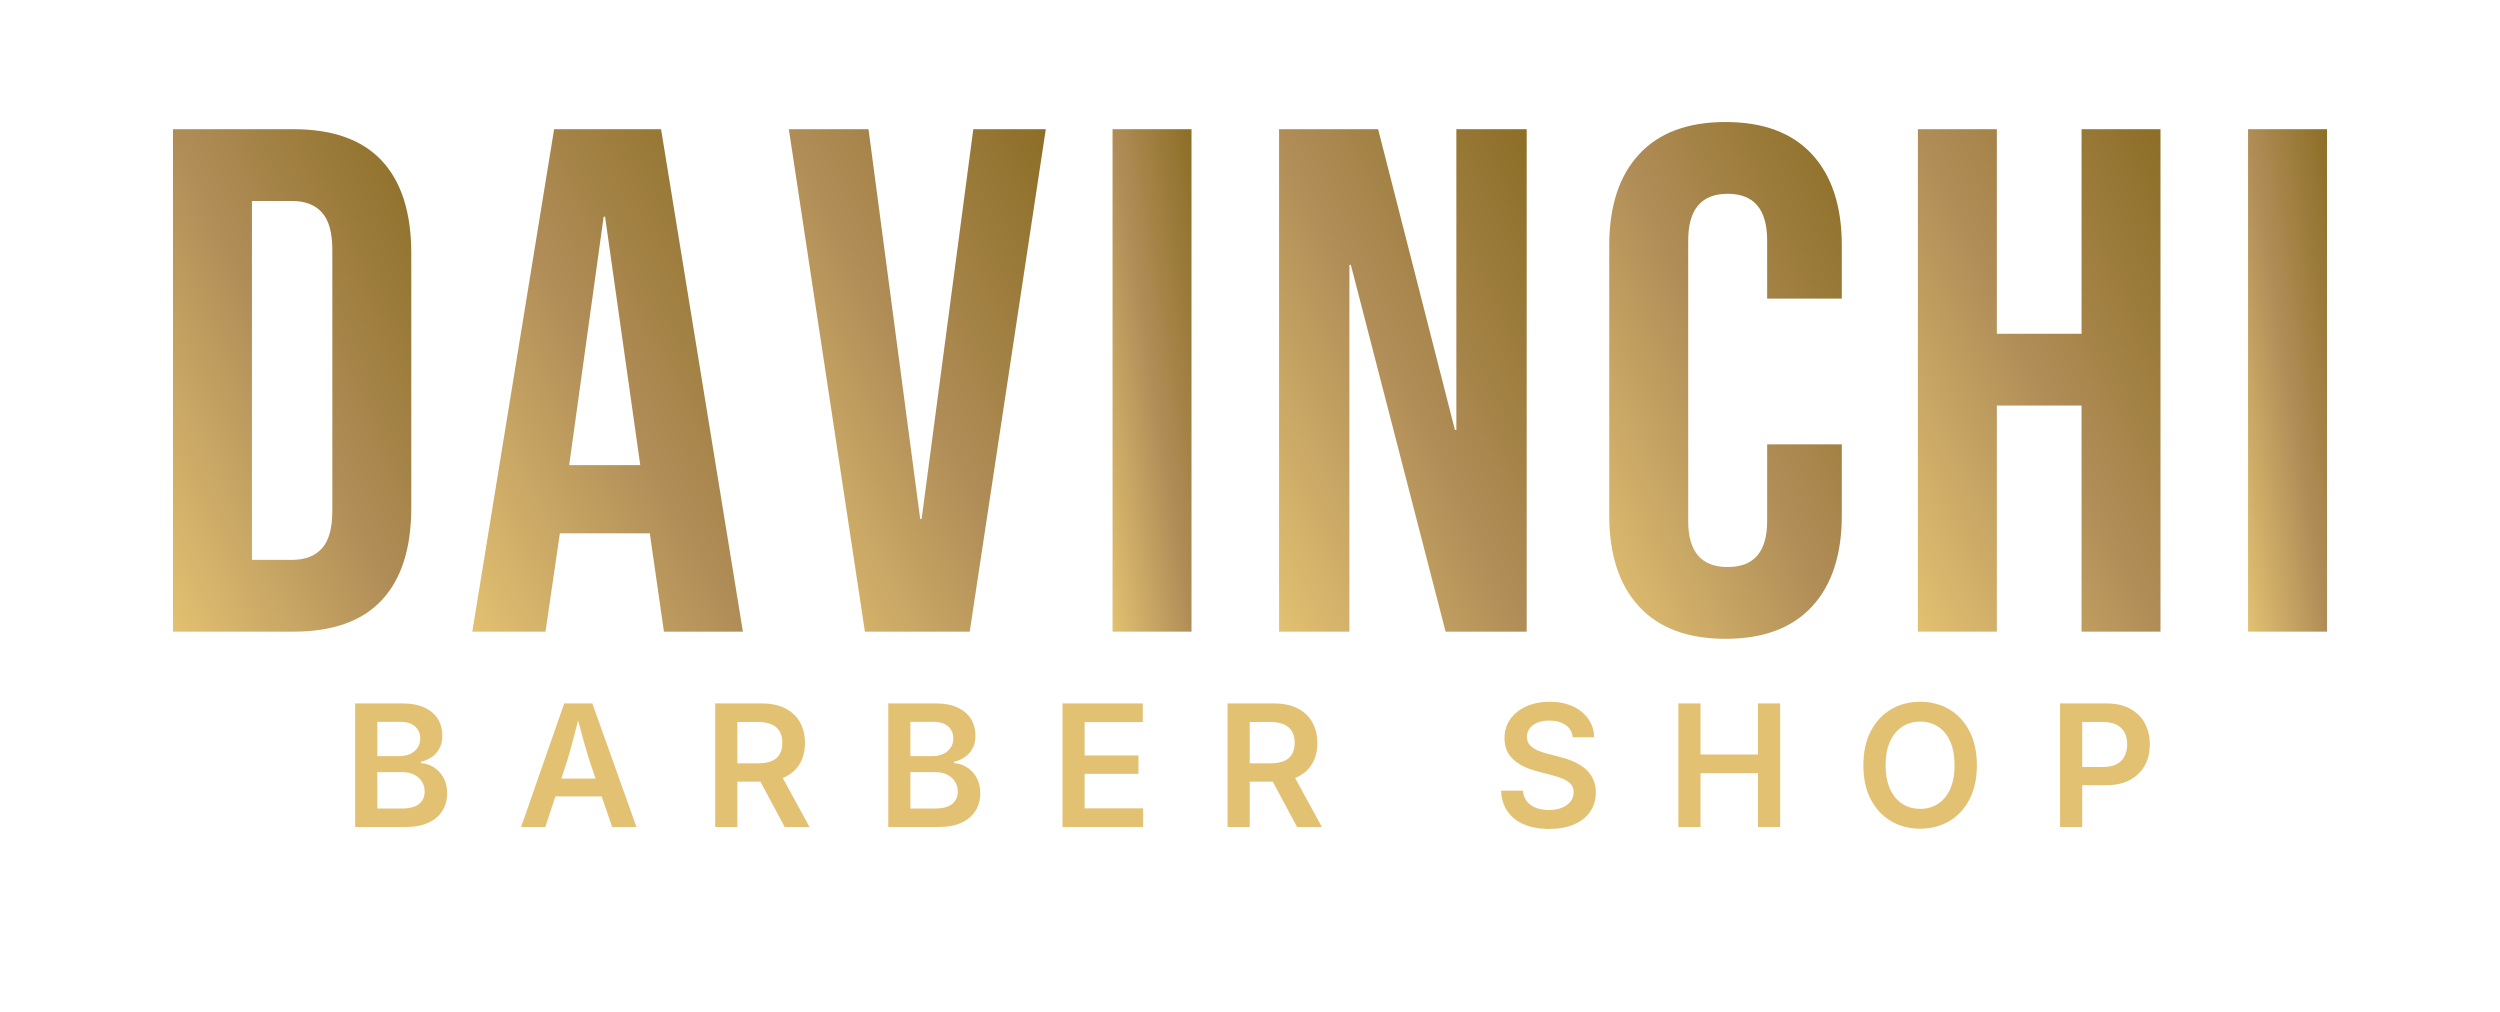
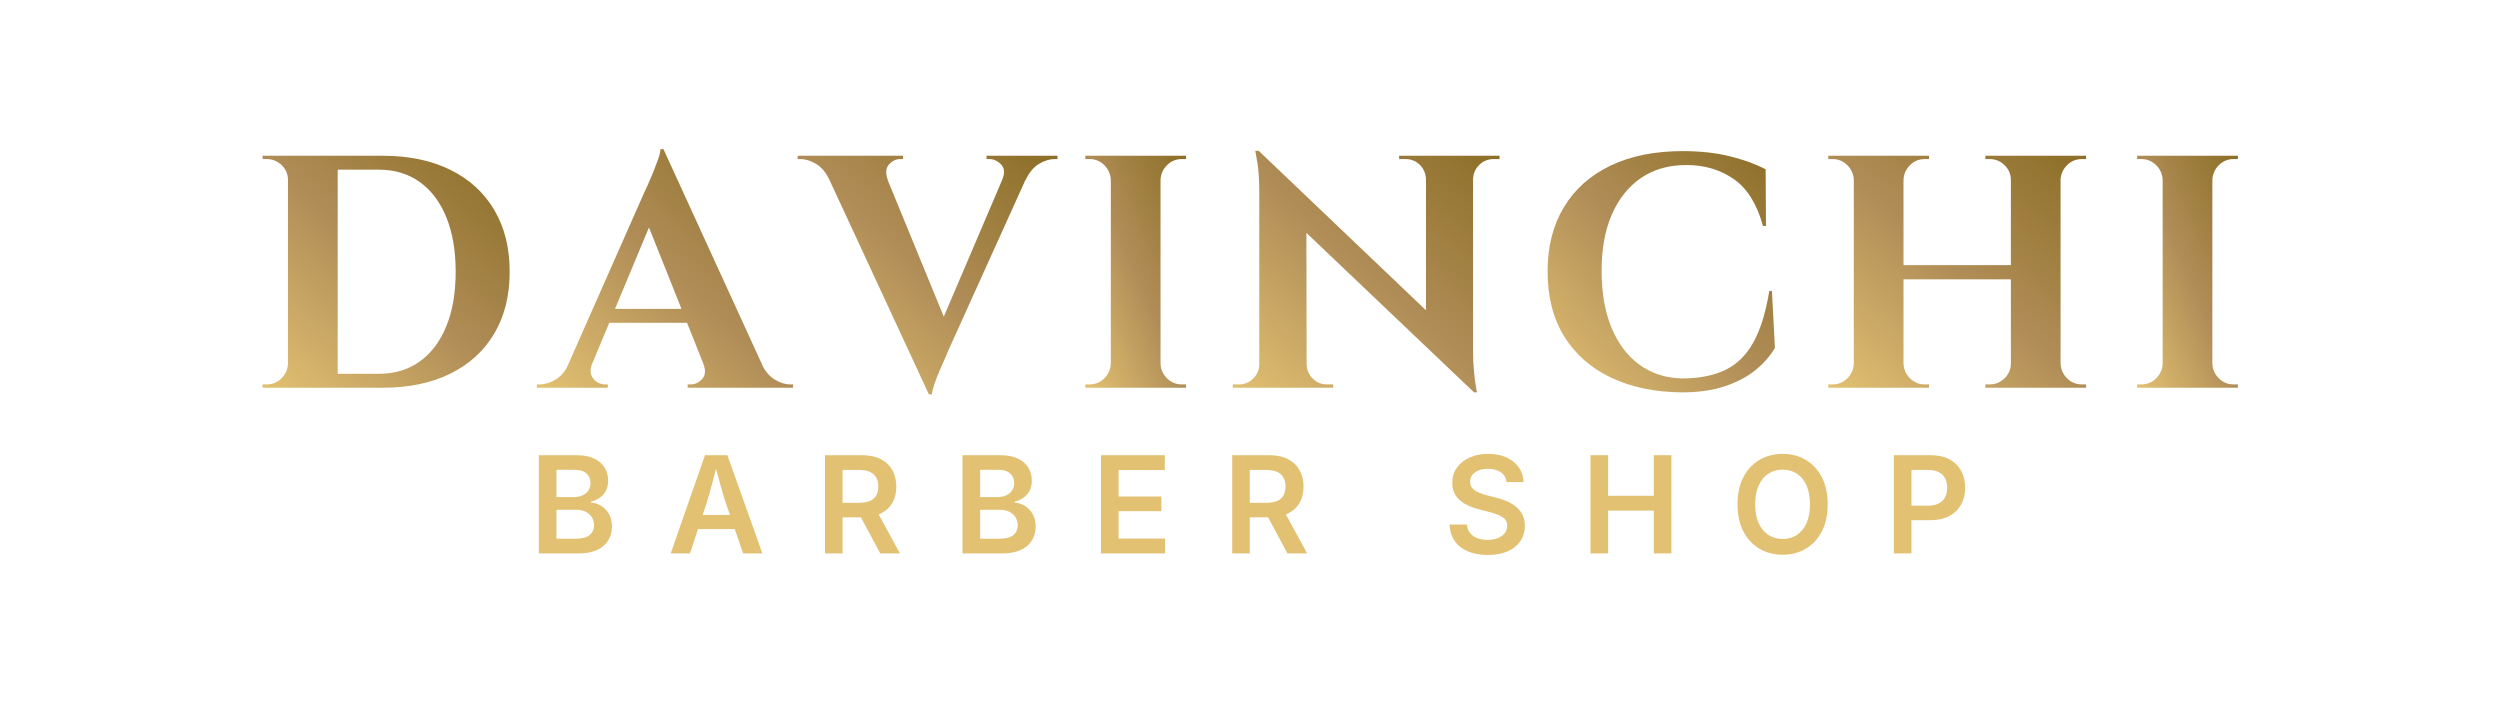
- <svg xmlns="http://www.w3.org/2000/svg" viewBox="0 0 3483 1409" width="3483" height="1409">
+ <svg xmlns="http://www.w3.org/2000/svg" viewBox="0 0 7544 2125" width="7544" height="2125">
  <defs>
    <linearGradient id="goldGrad" x1="0%" y1="0%" x2="100%" y2="100%">
      <stop offset="0%" stop-color="#E2C172" />
      <stop offset="50%" stop-color="#B08D57" />
      <stop offset="100%" stop-color="#8C6E26" />
    </linearGradient>
  </defs>
-   <g transform="translate(200, 880) scale(1, -1)">
+   <g transform="translate(750, 1170) scale(1, -1)">
    <g transform="translate(0, 0)">
-       <path d="M41 700H209Q291 700 332.0 656.0Q373 612 373 527V173Q373 88 332.0 44.0Q291 0 209 0H41ZM207 100Q234 100 248.5 116.0Q263 132 263 168V532Q263 568 248.5 584.0Q234 600 207 600H151V100Z" fill="url(#goldGrad)" />
+       <path d="M405 700Q523 700 609.0 657.5Q695 615 741.5 536.5Q788 458 788 350Q788 242 741.5 163.5Q695 85 609.0 42.5Q523 0 405 0H167L166 42Q195 42 226.5 42.0Q258 42 288.0 42.0Q318 42 341.5 42.0Q365 42 379.0 42.0Q393 42 393 42Q465 42 517.0 79.5Q569 117 597.0 186.0Q625 255 625 350Q625 445 597.0 514.0Q569 583 517.0 620.5Q465 658 393 658Q393 658 378.5 658.0Q364 658 339.0 658.0Q314 658 283.0 658.0Q252 658 219.0 658.0Q186 658 156 658V700ZM269 700V0H119V700ZM122 73V0H42V10Q42 10 48.5 10.0Q55 10 55 10Q81 10 99.5 28.5Q118 47 119 73ZM122 627H119Q119 653 100.0 671.5Q81 690 55 690Q55 690 49.0 690.0Q43 690 43 690L42 700H122Z" fill="url(#goldGrad)" />
    </g>
-     <g transform="translate(446, 0)">
-       <path d="M126 700H275L389 0H279L259 139V137H134L114 0H12ZM246 232 197 578H195L147 232Z" fill="url(#goldGrad)" />
+     <g transform="translate(898, 0)">
+       <path d="M354 720 681 6H501L293 527ZM139 73Q131 53 136.0 39.0Q141 25 153.0 17.5Q165 10 177 10H186V0H-28V10Q-28 10 -23.5 10.0Q-19 10 -19 10Q4 10 28.5 24.5Q53 39 69 73ZM354 720 358 598 110 3H37L296 589Q299 595 306.5 611.5Q314 628 322.5 649.0Q331 670 338.0 689.5Q345 709 345 720ZM459 238V196H165V238ZM474 73H649Q666 39 690.0 24.5Q714 10 737 10Q737 10 741.0 10.0Q745 10 745 10V0H427V10H436Q456 10 471.0 26.5Q486 43 474 73Z" fill="url(#goldGrad)" />
    </g>
-     <g transform="translate(887, 0)">
-       <path d="M12 700H123L195 157H197L269 700H370L264 0H118Z" fill="url(#goldGrad)" />
+     <g transform="translate(1685, 0)">
+       <path d="M368 -20 37 694H216L430 173ZM368 -20 365 102 619 697H691L426 111Q424 105 416.5 88.5Q409 72 400.0 51.0Q391 30 384.5 10.5Q378 -9 377 -20ZM589 627Q602 657 586.0 673.5Q570 690 551 690H542V700H756V690Q756 690 751.5 690.0Q747 690 747 690Q725 690 700.5 675.5Q676 661 660 627ZM244 627H68Q52 661 27.5 675.5Q3 690 -20 690Q-20 690 -24.0 690.0Q-28 690 -28 690V700H290V690H281Q262 690 247.5 673.5Q233 657 244 627Z" fill="url(#goldGrad)" />
    </g>
-     <g transform="translate(1309, 0)">
-       <path d="M41 700H151V0H41Z" fill="url(#goldGrad)" />
+     <g transform="translate(2483, 0)">
+       <path d="M269 700V0H119V700ZM122 73V0H42V10Q42 10 48.5 10.0Q55 10 55 10Q81 10 99.5 28.5Q118 47 119 73ZM122 627H119Q118 653 99.5 671.5Q81 690 55 690Q55 690 48.5 690.0Q42 690 42 690V700H122ZM266 73H269Q270 47 288.5 28.5Q307 10 333 10Q333 10 339.0 10.0Q345 10 346 10V0H266ZM266 627V700H346V690Q345 690 339.0 690.0Q333 690 333 690Q307 690 288.5 671.5Q270 653 269 627Z" fill="url(#goldGrad)" />
    </g>
-     <g transform="translate(1541, 0)">
-       <path d="M41 700H179L286 281H288V700H386V0H273L141 511H139V0H41Z" fill="url(#goldGrad)" />
+     <g transform="translate(2940, 0)">
+       <path d="M108 715 746 107 758 -14 120 593ZM113 71V0H30V10Q30 10 39.0 10.0Q48 10 49 10Q74 10 92.0 28.0Q110 46 110 71ZM253 71Q253 46 271.0 28.0Q289 10 314 10Q315 10 324.0 10.0Q333 10 333 10V0H250V71ZM108 715 252 562 253 0H110V590Q110 646 104.0 680.5Q98 715 98 715ZM755 700V114Q755 77 758.0 47.5Q761 18 764.0 2.0Q767 -14 767 -14H758L613 148V700ZM835 700V690Q835 690 826.0 690.0Q817 690 817 690Q792 690 774.0 672.5Q756 655 755 629H752V700ZM532 700H615V629H613Q612 655 594.5 672.5Q577 690 551 690Q551 690 542.0 690.0Q533 690 532 690Z" fill="url(#goldGrad)" />
    </g>
-     <g transform="translate(2008, 0)">
-       <path d="M34 162V538Q34 620 75.5 665.0Q117 710 196 710Q275 710 316.5 665.0Q358 620 358 538V464H254V545Q254 610 199 610Q144 610 144 545V154Q144 90 199 90Q254 90 254 154V261H358V162Q358 80 316.5 35.0Q275 -10 196 -10Q117 -10 75.5 35.0Q34 80 34 162Z" fill="url(#goldGrad)" />
+     <g transform="translate(3875, 0)">
+       <path d="M722 292 731 120Q709 83 672.0 53.0Q635 23 580.0 4.5Q525 -14 450 -14Q328 -13 236.5 30.5Q145 74 95.0 155.0Q45 236 45 351Q45 463 94.0 544.5Q143 626 234.5 670.0Q326 714 453 714Q533 714 596.5 698.0Q660 682 703 659L704 488H695Q668 587 607.0 629.5Q546 672 464 672Q384 672 327.0 633.0Q270 594 239.0 523.0Q208 452 208 353Q208 254 237.5 182.0Q267 110 321.5 70.0Q376 30 450 28Q527 28 580.0 53.0Q633 78 665.5 136.0Q698 194 714 292Z" fill="url(#goldGrad)" />
    </g>
-     <g transform="translate(2431, 0)">
-       <path d="M41 700H151V415H269V700H379V0H269V315H151V0H41Z" fill="url(#goldGrad)" />
+     <g transform="translate(4725, 0)">
+       <path d="M743 700V0H593V700ZM269 700V0H119V700ZM602 370V327H259V370ZM122 73V0H42V10Q42 10 48.5 10.0Q55 10 55 10Q81 10 99.5 28.5Q118 47 119 73ZM122 627H119Q118 653 99.5 671.5Q81 690 55 690Q55 690 48.5 690.0Q42 690 42 690V700H122ZM266 73H269Q270 47 288.5 28.5Q307 10 333 10Q333 10 339.0 10.0Q345 10 346 10V0H266ZM266 627V700H346V690Q345 690 339.0 690.0Q333 690 333 690Q307 690 288.5 671.5Q270 653 269 627ZM596 73V0H516V10Q517 10 523.0 10.0Q529 10 529 10Q555 10 574.0 28.5Q593 47 593 73ZM596 627H593Q593 653 574.0 671.5Q555 690 529 690Q529 690 523.0 690.0Q517 690 516 690V700H596ZM740 73H743Q744 47 762.5 28.5Q781 10 807 10Q807 10 813.5 10.0Q820 10 820 10V0H740ZM740 627V700H820V690Q820 690 813.5 690.0Q807 690 807 690Q781 690 762.5 671.5Q744 653 743 627Z" fill="url(#goldGrad)" />
    </g>
-     <g transform="translate(2891, 0)">
-       <path d="M41 700H151V0H41Z" fill="url(#goldGrad)" />
+     <g transform="translate(5657, 0)">
+       <path d="M269 700V0H119V700ZM122 73V0H42V10Q42 10 48.5 10.0Q55 10 55 10Q81 10 99.5 28.5Q118 47 119 73ZM122 627H119Q118 653 99.5 671.5Q81 690 55 690Q55 690 48.5 690.0Q42 690 42 690V700H122ZM266 73H269Q270 47 288.5 28.5Q307 10 333 10Q333 10 339.0 10.0Q345 10 346 10V0H266ZM266 627V700H346V690Q345 690 339.0 690.0Q333 690 333 690Q307 690 288.5 671.5Q270 653 269 627Z" fill="url(#goldGrad)" />
    </g>
  </g>
-   <g transform="translate(477.47, 1152.22) scale(0.11558, -0.11558)">
+   <g transform="translate(1596.16, 1670.00) scale(0.19896, -0.19896)">
    <g transform="translate(0, 0)">
      <path d="M150 0V1490H720Q881 1490 988.0 1439.0Q1095 1388 1148.0 1301.0Q1201 1214 1201 1103Q1201 1012 1166.0 947.5Q1131 883 1072.5 843.0Q1014 803 941 786V771Q1020 767 1093.0 723.0Q1166 679 1212.5 599.0Q1259 519 1259 406Q1259 290 1203.0 198.0Q1147 106 1034.5 53.0Q922 0 751 0ZM417 223H709Q857 223 922.5 280.0Q988 337 988 426Q988 493 955.0 546.5Q922 600 861.5 631.0Q801 662 718 662H417ZM417 855H686Q757 855 813.0 881.0Q869 907 901.5 955.0Q934 1003 934 1069Q934 1156 873.0 1212.0Q812 1268 692 1268H417Z" fill="#E2C172" />
    </g>
    <g transform="translate(2100, 0)">
      <path d="M50 0 570 1490H909L1441 0H1148L883 774Q844 894 802.0 1045.5Q760 1197 709 1390H765Q715 1195 674.5 1042.5Q634 890 598 774L342 0ZM353 369V584H1138V369Z" fill="#E2C172" />
    </g>
    <g transform="translate(4340, 0)">
      <path d="M150 0V1490H707Q878 1490 995.0 1430.0Q1112 1370 1172.0 1262.5Q1232 1155 1232 1013Q1232 871 1171.5 766.0Q1111 661 993.0 604.0Q875 547 703 547H305V768H668Q769 768 833.0 796.5Q897 825 928.0 880.0Q959 935 959 1013Q959 1093 928.0 1149.5Q897 1206 832.5 1236.0Q768 1266 666 1266H417V0ZM988 0 626 676H918L1287 0Z" fill="#E2C172" />
    </g>
    <g transform="translate(6426, 0)">
      <path d="M150 0V1490H720Q881 1490 988.0 1439.0Q1095 1388 1148.0 1301.0Q1201 1214 1201 1103Q1201 1012 1166.0 947.5Q1131 883 1072.5 843.0Q1014 803 941 786V771Q1020 767 1093.0 723.0Q1166 679 1212.5 599.0Q1259 519 1259 406Q1259 290 1203.0 198.0Q1147 106 1034.5 53.0Q922 0 751 0ZM417 223H709Q857 223 922.5 280.0Q988 337 988 426Q988 493 955.0 546.5Q922 600 861.5 631.0Q801 662 718 662H417ZM417 855H686Q757 855 813.0 881.0Q869 907 901.5 955.0Q934 1003 934 1069Q934 1156 873.0 1212.0Q812 1268 692 1268H417Z" fill="#E2C172" />
    </g>
    <g transform="translate(8526, 0)">
      <path d="M150 0V1490H1118V1265H417V863H1066V641H417V225H1122V0Z" fill="#E2C172" />
    </g>
    <g transform="translate(10516, 0)">
      <path d="M150 0V1490H707Q878 1490 995.0 1430.0Q1112 1370 1172.0 1262.5Q1232 1155 1232 1013Q1232 871 1171.5 766.0Q1111 661 993.0 604.0Q875 547 703 547H305V768H668Q769 768 833.0 796.5Q897 825 928.0 880.0Q959 935 959 1013Q959 1093 928.0 1149.5Q897 1206 832.5 1236.0Q768 1266 666 1266H417V0ZM988 0 626 676H918L1287 0Z" fill="#E2C172" />
    </g>
    <g transform="translate(13868, 0)">
      <path d="M673 -23Q500 -23 372.5 31.0Q245 85 173.0 188.0Q101 291 95 438H358Q365 360 407.0 308.0Q449 256 518.0 230.5Q587 205 671 205Q759 205 826.5 232.0Q894 259 932.0 307.5Q970 356 970 420Q970 478 936.5 516.0Q903 554 842.5 580.5Q782 607 701 627L532 671Q345 719 240.5 816.0Q136 913 136 1071Q136 1203 207.0 1302.0Q278 1401 401.0 1455.5Q524 1510 680 1510Q839 1510 959.0 1455.0Q1079 1400 1146.5 1303.0Q1214 1206 1217 1082H958Q948 1178 872.5 1230.5Q797 1283 676 1283Q592 1283 531.5 1257.5Q471 1232 438.5 1188.0Q406 1144 406 1087Q406 1025 444.5 985.0Q483 945 541.5 921.0Q600 897 660 882L799 846Q882 826 960.0 793.0Q1038 760 1100.5 709.5Q1163 659 1200.0 587.0Q1237 515 1237 418Q1237 287 1170.0 187.5Q1103 88 977.0 32.5Q851 -23 673 -23Z" fill="#E2C172" />
    </g>
    <g transform="translate(15950, 0)">
      <path d="M150 0V1490H417V874H1110V1490H1377V0H1110V649H417V0Z" fill="#E2C172" />
    </g>
    <g transform="translate(18227, 0)">
      <path d="M788 -20Q592 -20 437.0 71.0Q282 162 192.5 333.0Q103 504 103 744Q103 985 192.5 1156.5Q282 1328 437.0 1419.0Q592 1510 788 1510Q983 1510 1137.5 1419.0Q1292 1328 1381.5 1156.5Q1471 985 1471 744Q1471 504 1381.5 332.5Q1292 161 1137.5 70.5Q983 -20 788 -20ZM788 219Q909 219 1002.5 279.5Q1096 340 1149.0 457.5Q1202 575 1202 744Q1202 915 1149.0 1032.5Q1096 1150 1002.5 1210.5Q909 1271 788 1271Q666 1271 572.0 1210.0Q478 1149 424.5 1031.5Q371 914 371 744Q371 575 424.5 458.0Q478 341 572.0 280.0Q666 219 788 219Z" fill="#E2C172" />
    </g>
    <g transform="translate(20551, 0)">
      <path d="M150 0V1490H707Q878 1490 995.0 1426.0Q1112 1362 1172.0 1250.5Q1232 1139 1232 997Q1232 854 1171.5 743.0Q1111 632 993.0 568.0Q875 504 703 504H334V724H668Q769 724 833.5 759.0Q898 794 928.5 856.0Q959 918 959 997Q959 1076 928.5 1137.0Q898 1198 833.0 1232.0Q768 1266 666 1266H417V0Z" fill="#E2C172" />
    </g>
  </g>
</svg>
